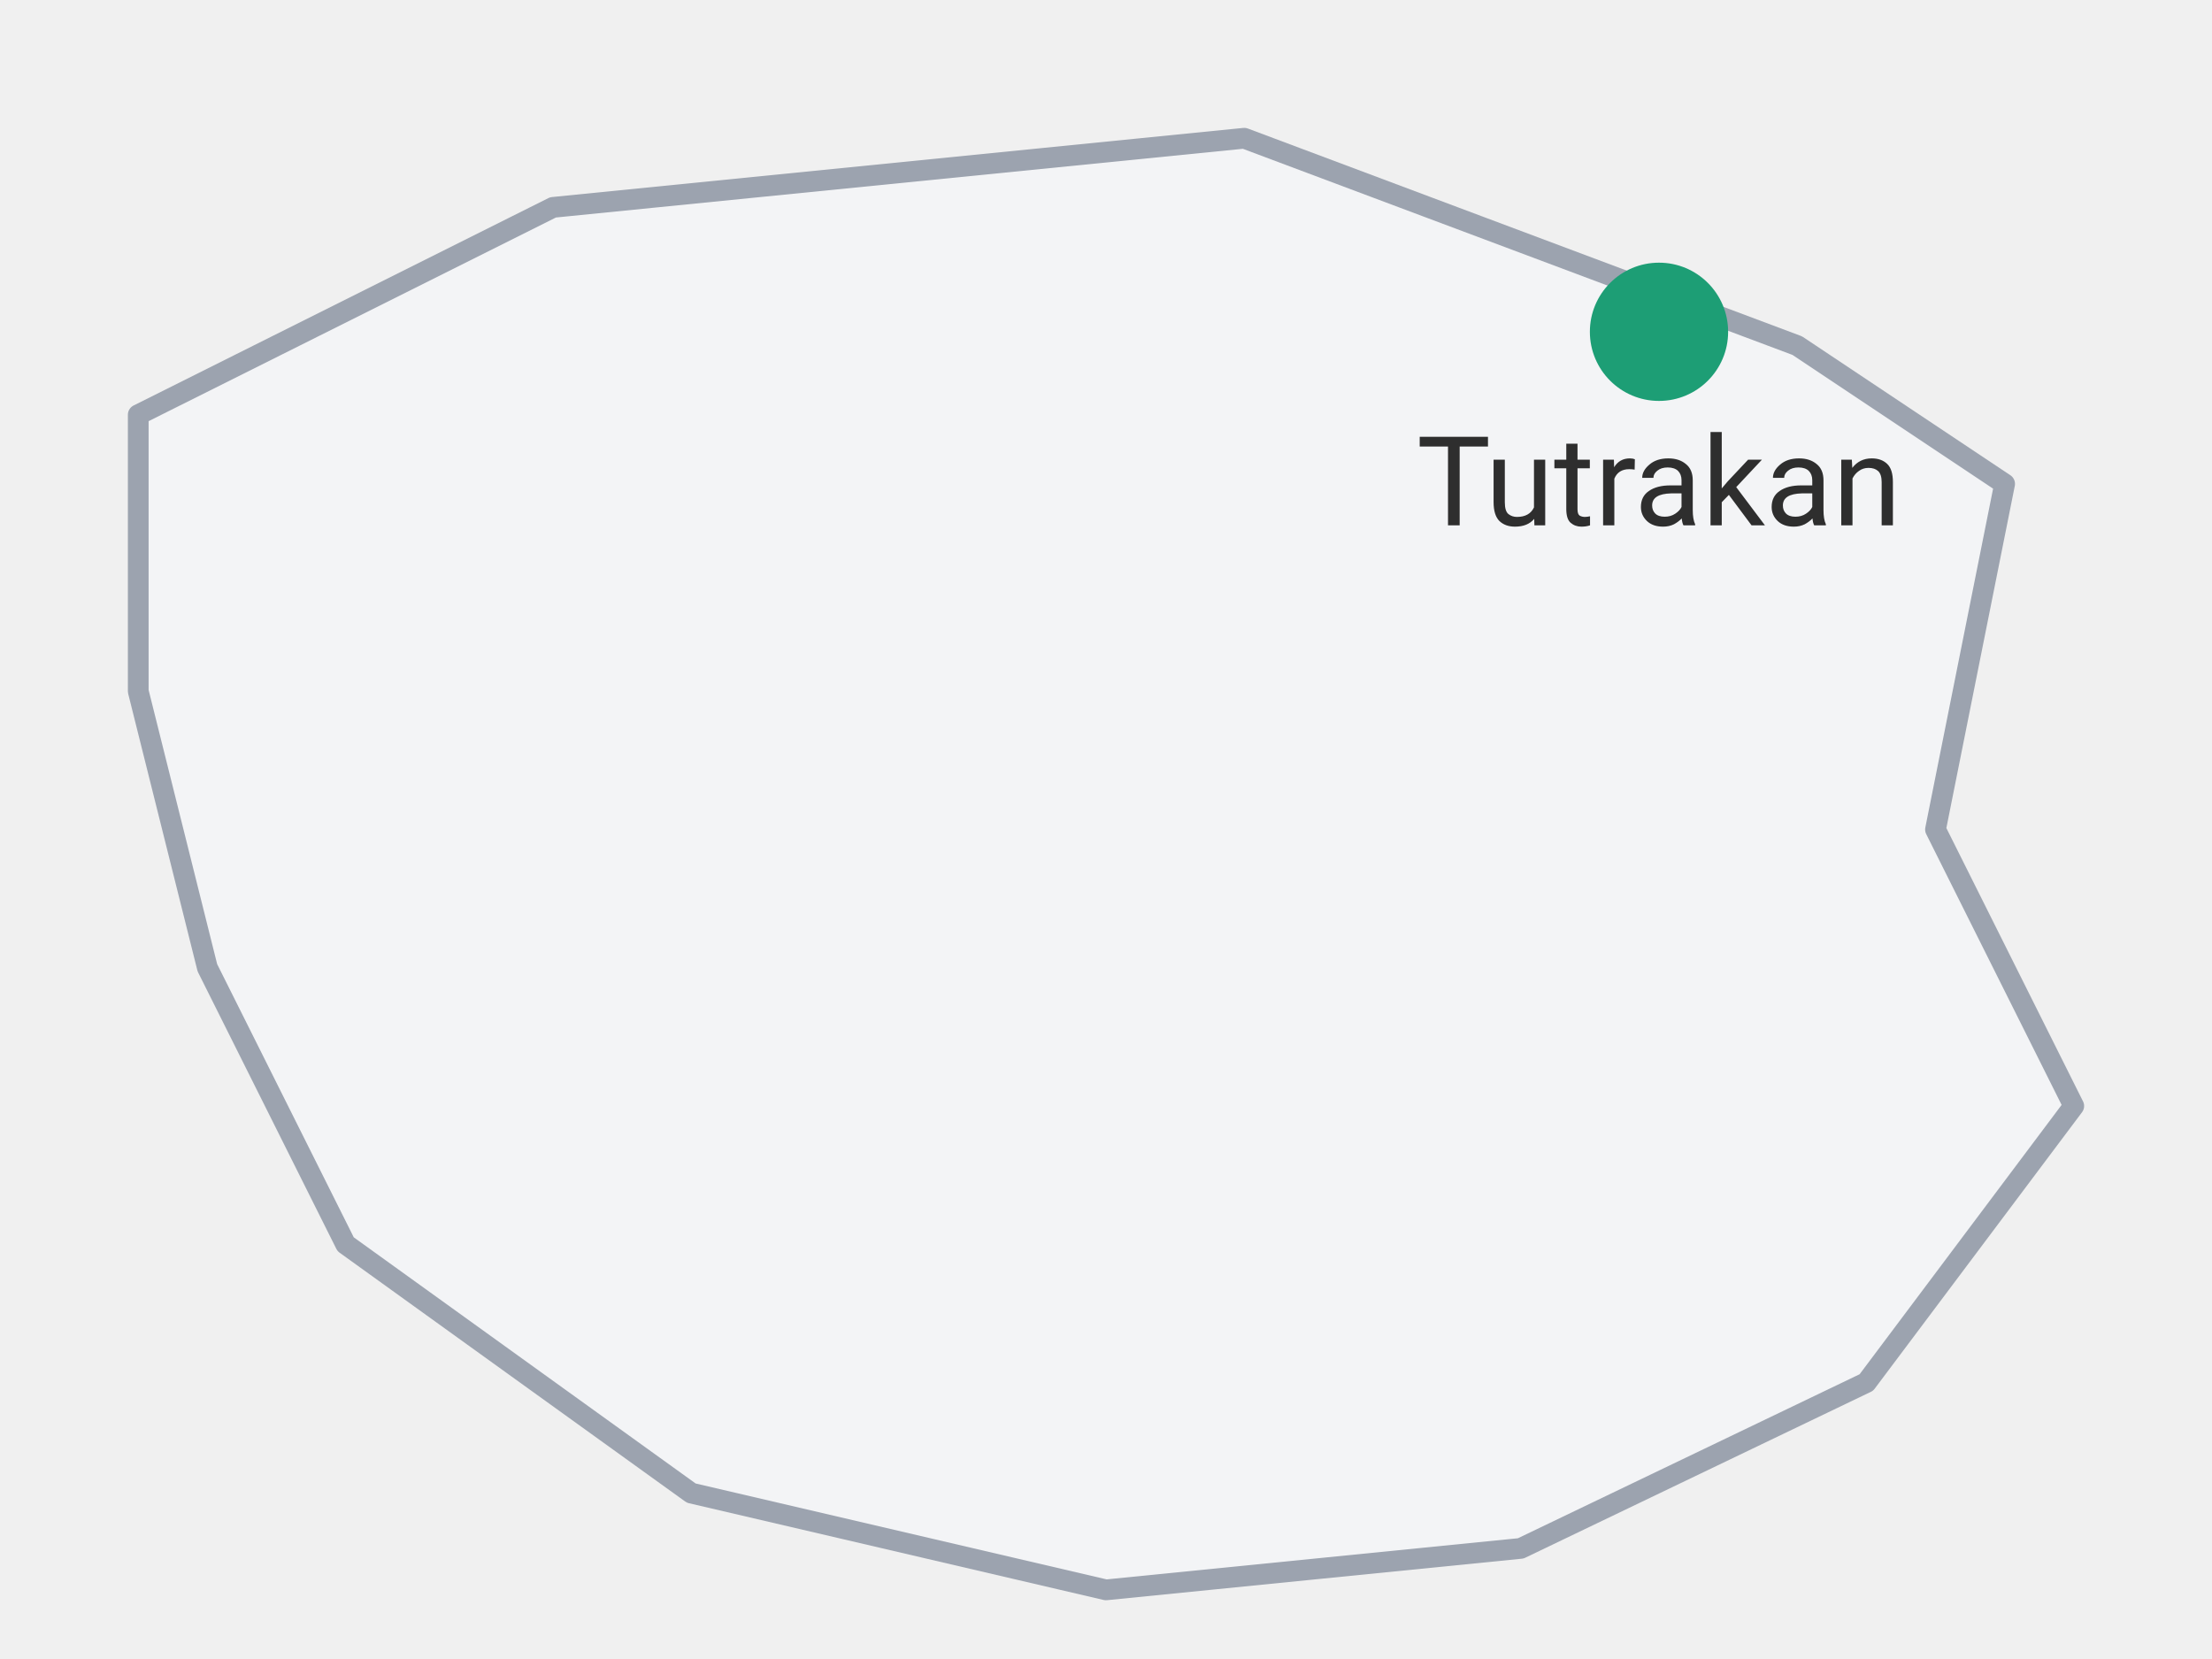
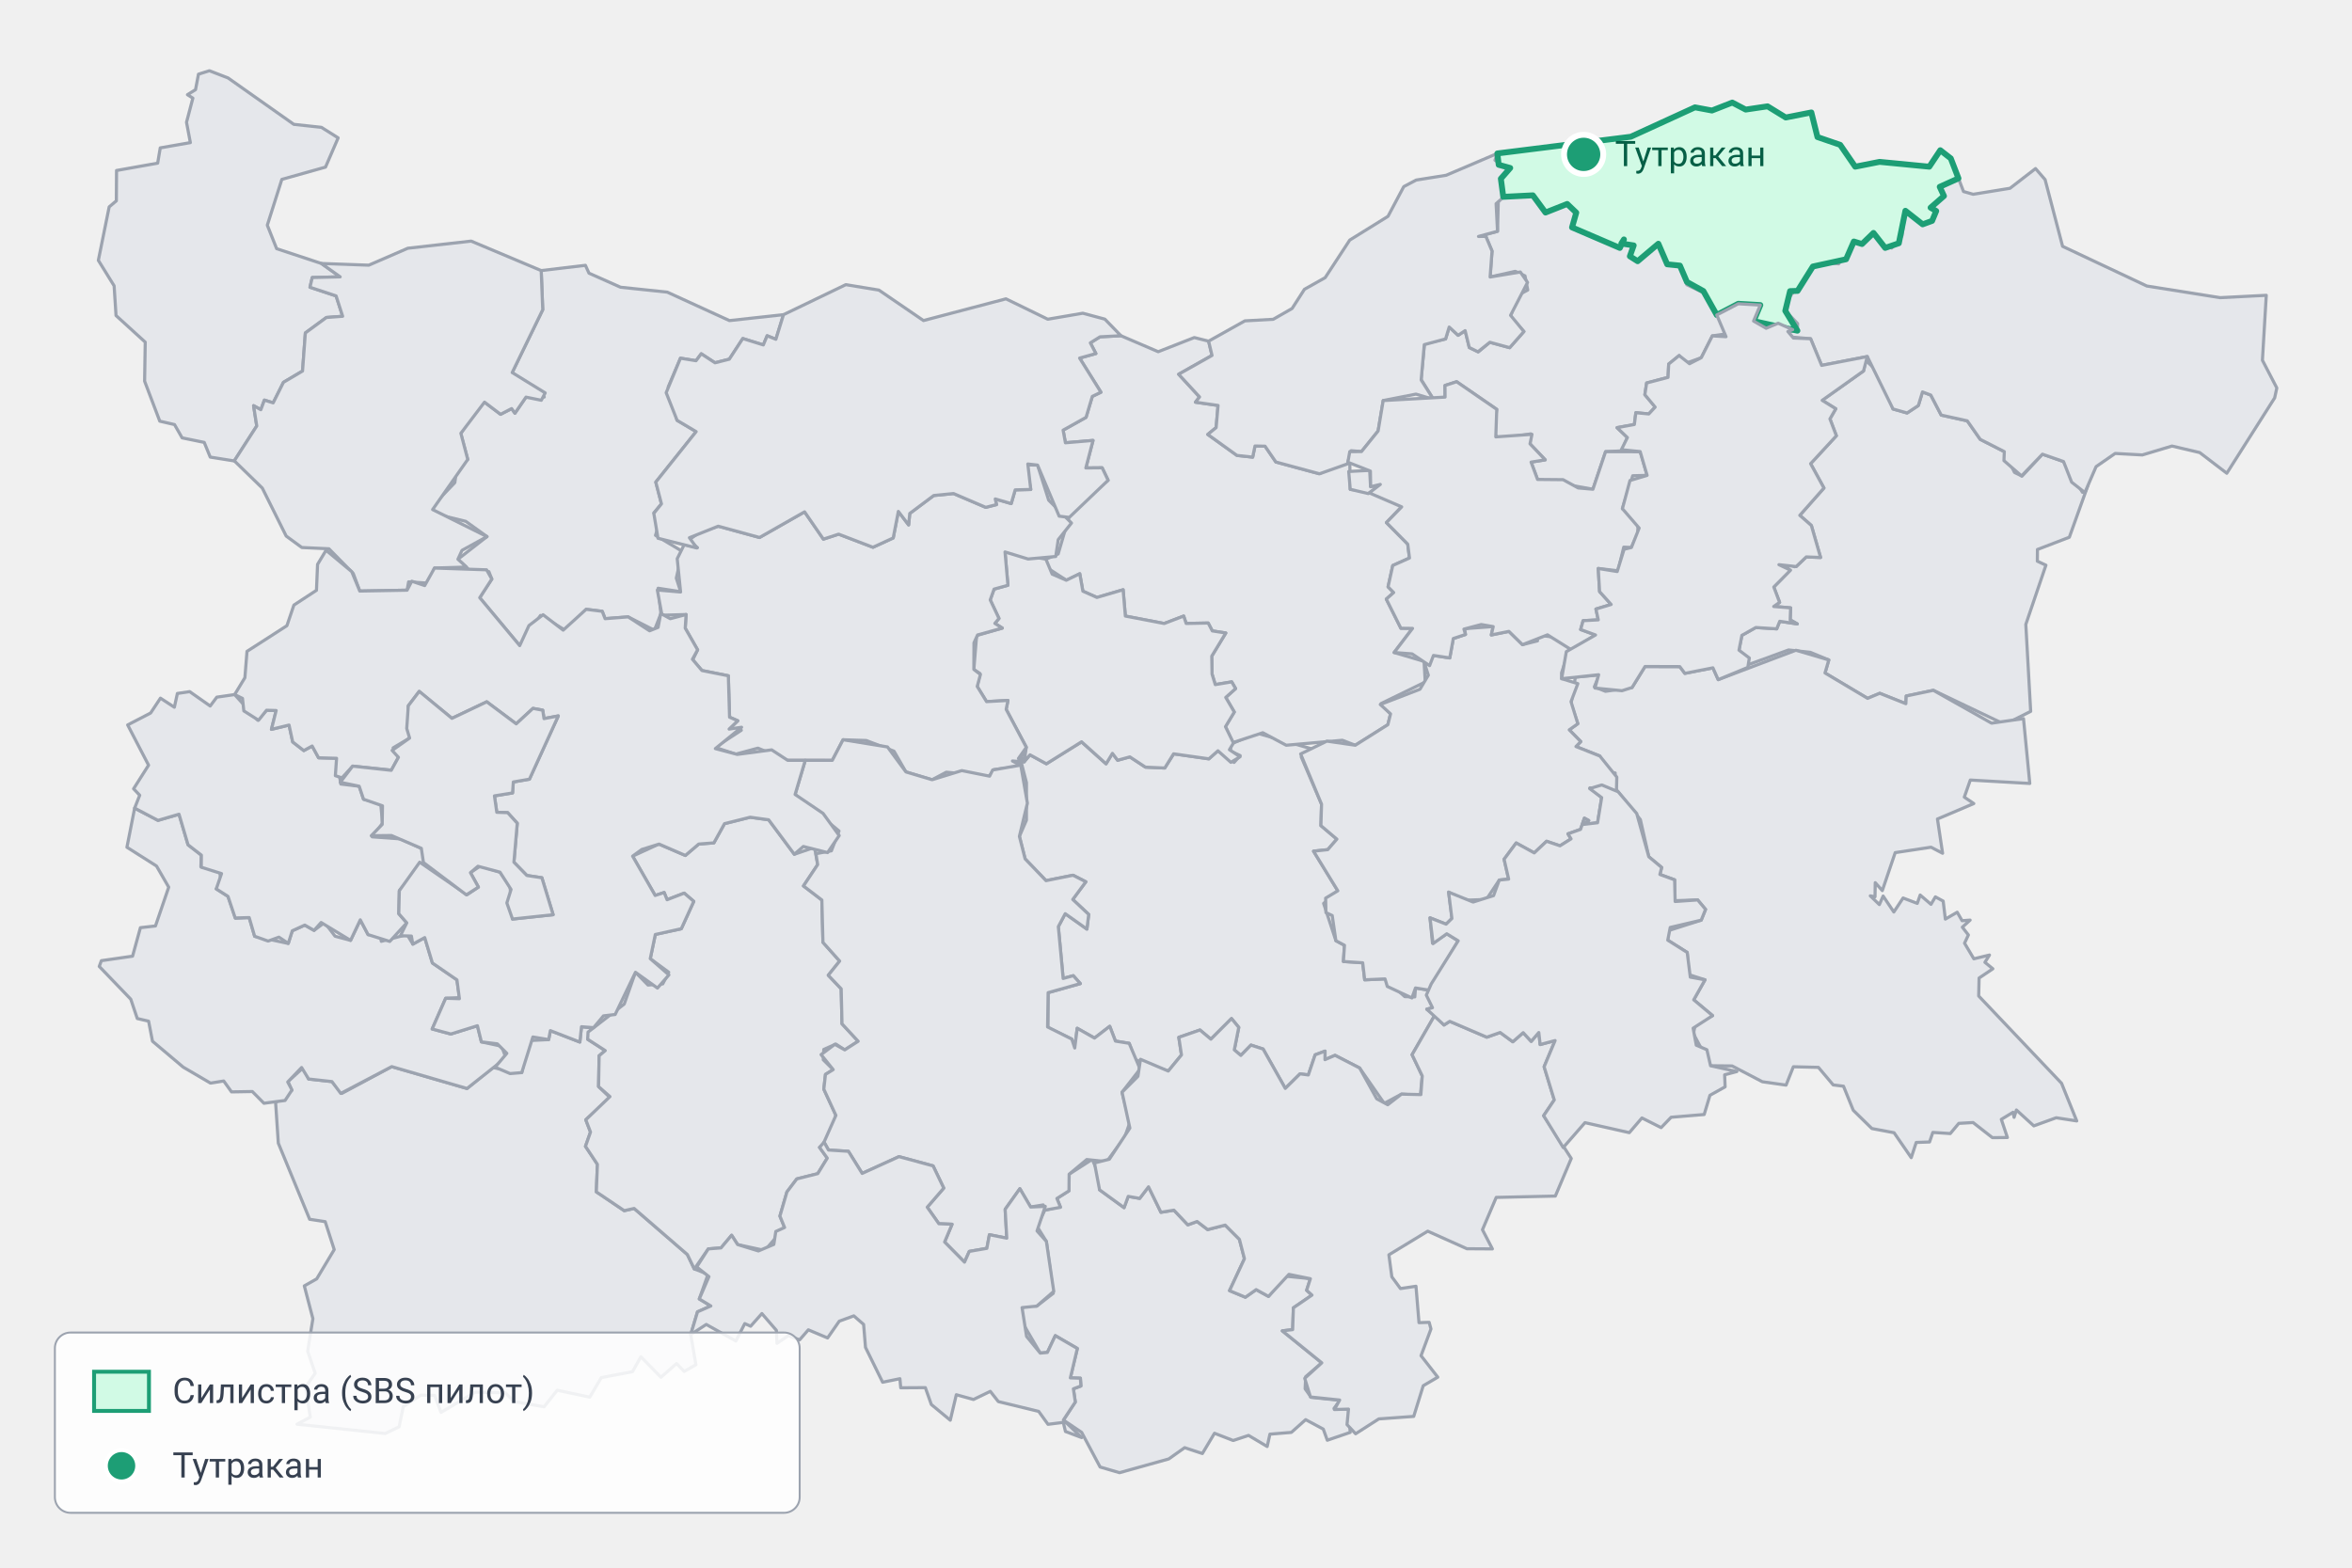
- <svg xmlns="http://www.w3.org/2000/svg" viewBox="0 0 160 120" width="160" height="120" role="img" aria-label="Map of Bulgaria with Tutrakan marked in the northeast">
-   <polygon points="10,30 40,15 90,10 130,25 145,35 140,60 150,80 135,100 110,112 80,115 50,108 25,90 15,70 10,50" fill="#F3F4F6" stroke="#9CA3AF" stroke-width="1.5" stroke-linejoin="round" />
-   <circle cx="120" cy="24" r="5" fill="#1D9E75" />
-   <text x="120" y="38" text-anchor="middle" font-family="-apple-system, BlinkMacSystemFont, 'Segoe UI', Roboto, Helvetica, Arial, sans-serif" font-size="9" fill="#2E2E2E">Tutrakan</text>
+ <svg xmlns="http://www.w3.org/2000/svg" viewBox="0 0 600 400" role="img" aria-label="Map of Bulgaria showing 28 oblasti with Silistra oblast highlighted and Tutrakan marked">
+   <g>
+     <path d="M275.91,189.31L282.14,194.88L283.78,192.22L285.11,193.98L288.23,193.12L292.21,195.74L297.13,195.96L299.42,192.34L308.39,193.62L310.70,191.57L314.81,194.53L316.37,192.79L313.86,191.62L314.09,189.82L320.54,187.03L335.09,191.21L331.96,193.14L337.13,205.19L336.97,210.66L341.04,214.11L338.72,216.79L335.09,217.18L341.28,227.29L337.66,230.51L340.79,240.02L342.98,241.19L342.71,245.33L347.63,245.66L348.14,250.00L353.32,249.77L358.36,254.29L360.92,254.36L361.09,252.08L364.51,252.63L365.43,257.12L363.97,257.50L366.02,259.03L360.23,269.11L362.82,274.53L362.34,279.50L357.52,279.17L353.12,281.53L346.85,272.51L340.57,269.27L338.00,270.37L338.02,268.20L335.50,269.14L333.76,274.28L331.64,274.00L327.88,277.71L322.22,267.66L319.12,266.66L316.54,269.30L314.87,267.87L316.01,262.14L314.16,259.89L308.90,265.15L306.11,262.81L300.72,264.68L301.40,269.17L298.03,273.28L289.55,270.38L288.06,266.21L284.55,265.64L283.10,261.87L279.21,264.87L274.80,262.37L274.17,267.40L273.42,265.13L267.33,262.19L267.38,253.28L275.59,250.97L273.80,248.95L271.21,249.66L269.98,236.43L271.74,233.13L277.27,237.06L277.73,233.32L273.66,229.50L277.00,224.99L273.73,223.32L266.84,224.70L261.51,219.15L260.05,213.40L261.84,209.29L261.85,199.69L260.63,194.94L258.28,194.17L261.28,194.39L262.76,192.60L266.94,194.88L275.91,189.31Z M261.38,193.43L261.37,191.96L259.81,193.58L261.38,193.43Z" data-name="Стара Загора" fill="#E5E7EB" stroke="#9CA3AF" stroke-width="0.8" stroke-linejoin="round" />
+     <path d="M456.61,145.54L452.50,149.78L453.98,153.70L452.47,154.70L456.79,155.10L456.68,158.16L458.49,159.19L454.02,158.52L453.24,160.45L447.91,160.11L444.36,162.11L443.62,165.89L446.17,169.53L456.27,165.84L461.82,166.44L466.53,168.39L465.56,171.71L476.43,178.19L479.53,176.90L486.19,179.55L486.28,177.59L493.21,176.14L511.42,184.83L518.03,181.51L516.79,159.32L521.92,144.21L519.73,143.19L519.76,140.20L527.89,137.08L532.67,123.75L531.24,125.61L526.41,117.76L521.01,115.89L515.83,121.48L513.91,120.55L511.30,115.23L505.17,112.11L501.86,107.38L495.21,105.91L492.54,100.80L490.43,100.00L489.37,103.48L486.50,105.37L482.91,104.35L479.93,95.63L475.95,91.97L475.39,94.65L464.85,102.13L468.31,104.30L466.82,106.88L468.46,111.19L461.89,118.31L465.29,124.52L459.13,131.49L462.08,134.08L464.43,142.24L460.78,142.10L458.21,144.56L456.67,143.85L457.80,144.61L454.23,143.00L456.61,145.54Z" data-name="Варна" fill="#E5E7EB" stroke="#9CA3AF" stroke-width="0.8" stroke-linejoin="round" />
+     <path d="M133.10,273.65L134.96,265.50L139.96,265.26L140.40,262.97L147.92,265.88L148.34,261.97L150.87,262.26L149.92,265.17L154.40,268.06L152.84,269.38L152.70,277.24L155.58,280.02L149.44,285.72L150.64,288.85L149.36,292.49L152.40,297.08L152.13,304.11L159.24,308.90L161.77,308.34L175.35,320.09L177.10,323.76L180.62,325.14L178.39,331.43L181.34,333.22L177.94,334.72L176.21,340.51L177.52,348.21L174.55,349.92L172.59,347.91L168.61,351.41L163.49,346.18L161.35,349.99L153.39,351.50L150.45,356.48L142.15,354.72L138.79,358.94L131.14,357.61L128.90,355.37L121.22,355.21L112.51,360.37L110.88,356.04L107.36,355.97L102.87,358.90L101.81,364.06L98.26,365.76L75.78,363.39L79.16,361.58L77.96,353.90L80.41,350.39L78.49,344.76L79.82,336.47L77.63,328.10L80.79,326.31L85.26,318.84L82.96,311.71L78.99,311.10L71.00,291.68L70.31,281.32L74.44,278.21L73.48,275.95L77.37,272.42L78.73,275.31L84.68,275.97L87.21,278.98L99.93,272.15L119.14,277.73L125.71,272.40L133.10,273.65Z" data-name="Благоевград" fill="#E5E7EB" stroke="#9CA3AF" stroke-width="0.8" stroke-linejoin="round" />
+     <path d="M430.83,248.68L434.95,250.00L432.07,255.11L436.88,259.14L432.46,261.40L432.00,263.78L436.37,271.93L441.87,271.98L449.58,276.01L455.63,276.87L457.49,272.19L463.88,272.34L467.65,276.82L470.28,277.15L472.77,283.29L477.52,287.95L483.18,289.02L487.56,295.38L488.83,291.50L492.23,291.38L493.07,288.94L497.52,289.23L499.69,286.63L503.34,286.42L508.27,290.28L512.09,290.24L510.54,285.61L513.53,283.80L513.80,285.09L514.39,283.22L518.83,287.27L524.54,285.20L529.78,286.01L525.91,276.41L504.77,254.13L504.87,249.55L508.38,247.19L506.36,245.54L507.52,243.68L503.53,244.64L501.16,240.66L502.14,238.56L500.60,236.57L502.58,234.77L500.53,234.92L499.29,232.76L496.26,234.51L495.71,229.92L493.72,228.84L492.60,230.74L489.84,228.37L489.10,230.50L485.48,229.13L483.12,232.70L480.39,228.63L479.43,230.81L477.12,228.58L478.32,228.82L478.38,225.22L480.18,227.24L483.47,217.55L492.61,216.17L495.56,217.71L494.25,208.97L503.52,205.03L501.10,203.39L502.63,199.03L517.80,199.90L516.20,183.36L508.05,184.52L493.21,176.14L486.28,177.59L486.19,179.55L479.53,176.90L476.43,178.19L465.56,171.71L466.53,168.39L458.13,165.91L438.32,173.41L436.97,170.40L429.81,171.81L428.52,170.09L419.65,170.06L416.33,175.43L409.56,176.39L406.72,175.25L407.97,172.22L401.88,172.76L400.79,179.56L402.50,184.63L400.32,186.22L403.26,189.22L402.03,190.48L408.09,192.88L409.92,196.94L412.04,197.23L411.68,200.64L418.46,209.11L420.61,218.60L423.89,221.34L423.44,223.12L427.20,224.49L427.17,229.82L433.08,229.62L435.09,232.03L433.98,234.78L425.54,237.48L425.45,239.89L430.41,243.02L430.83,248.68Z" data-name="Бургас" fill="#E5E7EB" stroke="#9CA3AF" stroke-width="0.8" stroke-linejoin="round" />
+     <path d="M328.12,190.15L342.44,188.88L345.74,190.15L354.05,184.91L354.73,182.15L352.32,179.51L363.58,174.02L363.28,168.75L355.65,166.49L360.34,160.31L357.37,160.30L353.65,152.86L355.53,151.19L354.10,149.74L355.30,144.29L359.56,142.38L359.12,138.84L353.68,133.34L357.55,129.30L353.18,126.14L344.45,124.85L344.33,117.69L336.46,120.86L325.48,117.88L322.72,113.85L320.15,113.80L319.56,116.64L315.55,116.20L308.11,110.85L310.24,109.10L310.73,103.45L304.97,102.62L306.01,101.28L300.68,95.49L309.19,90.69L308.32,87.05L304.67,86.13L295.46,89.74L285.95,85.66L280.64,85.93L278.15,87.48L279.56,90.21L275.41,91.37L280.85,100.08L278.65,101.14L277.05,106.49L271.20,109.76L271.79,112.98L278.83,112.38L277.00,119.40L281.16,119.36L282.68,122.54L272.98,130.94L269.94,141.34L266.75,142.71L267.00,144.79L272.06,148.06L275.45,146.39L276.24,150.84L279.83,152.44L286.51,150.48L287.08,157.19L296.99,159.09L301.96,157.19L302.59,159.08L308.21,158.97L309.26,160.98L312.70,161.51L309.12,167.42L309.20,172.02L310.02,174.68L314.21,173.98L315.20,175.70L312.69,177.95L314.87,181.66L312.62,185.38L314.47,189.49L322.13,186.96L328.12,190.15Z" data-name="Велико Търново" fill="#E5E7EB" stroke="#9CA3AF" stroke-width="0.8" stroke-linejoin="round" />
+     <path d="M82.00,67.23L70.57,63.45L68.19,57.46L71.90,45.77L83.04,42.64L86.26,35.18L81.99,32.49L74.96,31.73L58.18,19.89L53.42,18.05L50.63,18.93L49.88,22.88L47.82,24.16L49.20,25.04L47.58,31.20L48.56,36.39L40.88,37.73L40.22,41.63L29.73,43.50L29.68,51.24L27.85,52.79L25.09,66.43L29.11,72.93L29.60,80.51L37.05,87.30L36.89,97.26L40.76,107.46L44.52,108.33L46.46,111.72L52.10,112.88L53.63,116.63L59.77,117.61L65.50,108.69L64.69,103.51L66.54,104.54L67.45,102.09L69.69,102.79L72.31,97.55L77.18,94.67L77.90,84.95L83.27,81.01L87.41,80.70L85.74,75.50L79.08,73.29L79.66,70.81L86.78,70.64L82.00,67.23Z" data-name="Видин" fill="#E5E7EB" stroke="#9CA3AF" stroke-width="0.8" stroke-linejoin="round" />
+     <path d="M138.06,69.04L149.34,67.70L150.25,69.70L158.31,73.29L170.22,74.54L186.08,81.80L199.87,80.29L197.93,86.57L195.70,85.67L194.73,88.01L189.49,86.38L186.05,91.65L182.40,92.57L178.89,90.27L177.56,92.04L173.59,91.40L170.46,98.77L172.73,107.25L177.59,110.13L167.30,123.01L168.74,128.56L166.81,130.85L168.31,133.10L167.22,136.59L174.05,140.68L172.53,147.51L173.64,150.98L167.89,150.09L168.60,156.57L166.94,160.82L160.24,157.40L154.36,157.86L153.63,155.98L149.53,155.47L144.25,160.84L137.88,157.03L132.58,164.73L122.38,152.50L125.46,147.75L124.72,145.86L119.95,145.70L116.82,142.69L124.23,136.91L118.81,133.02L110.52,130.99L110.46,128.96L116.03,123.14L116.53,119.29L119.32,117.23L117.54,110.68L121.86,103.65L123.60,102.61L127.70,105.71L130.52,104.25L131.36,105.43L134.18,101.33L138.84,101.30L130.66,95.06L138.45,79.02L138.06,69.04Z" data-name="Враца" fill="#E5E7EB" stroke="#9CA3AF" stroke-width="0.8" stroke-linejoin="round" />
+     <path d="M249.99,171.84L248.43,170.81L249.14,162.16L255.69,160.26L253.79,159.06L254.84,157.80L252.61,153.07L253.59,150.31L257.12,149.33L256.38,140.83L266.81,142.67L268.41,146.49L272.01,148.05L275.45,146.39L276.24,150.84L279.83,152.44L286.51,150.48L287.08,157.19L296.99,159.09L301.96,157.19L302.59,159.08L308.21,158.97L309.26,160.98L312.70,161.51L309.12,167.42L309.20,172.02L310.02,174.68L314.21,173.98L315.20,175.70L312.69,177.95L314.87,181.68L312.62,185.42L314.66,189.58L313.63,191.29L316.34,193.10L314.00,194.51L310.70,191.57L308.39,193.62L299.38,192.34L297.13,195.96L292.21,195.74L288.23,193.12L285.11,193.98L283.78,192.22L282.17,194.89L275.91,189.27L266.94,194.88L262.76,192.60L261.29,194.24L261.81,190.64L256.67,180.99L257.13,178.72L251.67,179.02L249.29,175.15L249.99,171.84Z" data-name="Габрово" fill="#E5E7EB" stroke="#9CA3AF" stroke-width="0.8" stroke-linejoin="round" />
+     <path d="M499.61,45.51L500.90,48.87L503.36,49.57L512.76,48.04L519.27,43.01L521.71,45.83L526.17,62.85L547.66,72.98L566.36,75.95L578.13,75.35L577.15,91.92L580.82,98.99L580.27,101.52L568.06,120.75L561.15,115.47L554.08,113.81L546.52,116.08L539.58,115.70L534.72,119.06L531.85,125.68L528.48,123.03L526.41,117.76L521.03,115.89L515.70,121.44L511.21,117.53L511.30,115.23L505.17,112.11L501.86,107.38L495.21,105.91L492.56,100.81L490.43,100.00L489.37,103.48L486.50,105.37L482.91,104.35L476.35,90.98L464.70,93.23L461.89,86.43L457.25,86.02L456.09,84.58L458.52,84.38L458.57,82.56L455.43,79.31L455.78,76.75L462.46,68.01L468.40,65.93L466.14,67.09L469.05,67.32L472.92,61.62L475.01,62.26L477.93,59.43L482.58,63.28L485.18,60.26L486.07,53.78L490.47,57.24L492.87,56.36L493.93,53.84L492.50,52.99L495.91,50.01L494.83,47.67L499.61,45.51Z" data-name="Добрич" fill="#E5E7EB" stroke="#9CA3AF" stroke-width="0.8" stroke-linejoin="round" />
+     <path d="M270.45,307.89L266.54,308.77L264.55,312.91L266.93,316.75L268.70,329.99L264.47,333.26L261.15,333.08L259.92,335.92L265.37,345.25L267.19,345.08L269.21,340.80L274.83,344.07L273.05,351.57L275.61,351.65L275.74,353.64L273.82,354.36L274.31,357.73L271.29,362.35L275.93,365.47L280.64,374.31L285.60,375.76L298.16,372.25L302.21,369.38L306.73,370.87L309.82,365.70L314.59,367.55L318.51,366.25L323.26,369.08L323.96,365.93L329.43,365.48L333.07,362.23L337.57,364.64L338.60,367.48L344.44,365.48L344.00,359.54L340.31,359.37L341.82,357.28L334.49,356.54L332.94,354.36L333.09,351.26L337.19,347.73L327.12,339.58L329.76,339.26L329.95,333.69L334.69,330.45L333.33,329.22L334.28,326.25L327.73,325.60L323.60,330.78L320.45,329.05L317.70,330.99L313.66,329.31L317.46,321.17L316.18,316.23L312.55,312.59L308.08,313.73L305.38,311.67L303.02,312.52L299.47,308.78L296.16,309.32L292.99,302.82L290.74,305.77L287.81,305.26L286.74,308.13L280.50,303.58L281.41,302.00L278.62,295.82L272.74,299.60L272.70,303.84L269.62,305.79L270.45,307.89Z" data-name="Кърджали" fill="#E5E7EB" stroke="#9CA3AF" stroke-width="0.8" stroke-linejoin="round" />
+     <path d="M34.35,206.19L32.38,216.18L39.93,220.97L43.04,226.37L39.66,236.26L35.82,236.70L33.82,243.97L25.86,245.12L25.32,246.59L33.36,254.95L35.02,259.88L37.91,260.56L38.90,265.67L46.73,272.28L53.70,276.36L57.07,275.82L59.06,278.60L64.37,278.51L67.33,281.50L72.72,280.79L74.48,278.12L73.40,276.07L76.94,272.38L78.73,275.31L84.68,275.97L86.93,278.99L99.93,272.15L119.14,277.73L129.05,269.89L127.97,266.95L122.81,265.84L121.79,261.72L115.01,263.83L110.25,262.55L113.70,254.71L117.22,254.55L116.56,249.99L110.31,245.71L108.34,239.22L105.32,240.90L103.85,238.45L97.27,240.18L96.95,238.22L93.90,238.47L91.91,234.70L89.43,239.94L85.48,238.88L82.81,235.38L80.12,237.39L77.75,236.04L74.56,237.49L73.52,240.72L64.96,238.89L63.57,234.12L60.07,234.29L58.16,228.71L55.17,226.80L56.58,225.95L55.97,221.99L51.24,221.11L51.37,218.19L47.97,215.55L45.67,207.75L40.30,209.32L34.35,206.19Z" data-name="Кюстендил" fill="#E5E7EB" stroke="#9CA3AF" stroke-width="0.8" stroke-linejoin="round" />
+     <path d="M250.11,172.10L249.29,175.15L251.67,179.02L257.13,178.72L256.67,180.99L261.82,190.69L259.81,193.52L261.28,194.39L258.28,194.17L260.68,195.48L253.52,196.37L252.39,198.05L241.40,197.03L237.78,198.95L231.10,196.96L228.06,191.66L220.99,188.94L215.07,188.75L212.32,194.01L200.94,194.00L193.35,190.89L187.70,192.42L182.42,190.69L189.11,186.33L186.00,186.03L188.21,183.91L186.11,182.99L185.80,172.43L179.07,171.09L176.72,168.34L177.96,165.81L174.80,160.28L175.02,156.80L168.87,156.98L167.69,150.54L173.62,151.05L172.76,142.56L174.56,138.92L177.92,139.73L175.62,137.86L178.67,135.68L183.23,134.26L193.76,137.14L205.25,130.60L210.05,137.56L213.94,136.29L222.72,139.63L227.86,137.26L229.17,130.49L231.79,133.93L232.08,131.01L238.20,126.43L243.25,125.93L251.47,129.45L254.21,128.75L253.89,127.31L257.96,128.49L258.98,124.99L262.95,124.89L261.74,118.62L264.69,118.67L267.52,127.62L273.34,133.45L269.96,137.69L269.32,141.99L262.27,142.63L256.38,140.83L257.12,149.33L253.59,150.31L252.61,153.07L254.84,157.80L253.79,159.06L255.69,160.26L249.38,162.01L248.46,164.02L248.43,170.81L250.11,172.10Z" data-name="Ловеч" fill="#E5E7EB" stroke="#9CA3AF" stroke-width="0.8" stroke-linejoin="round" />
+     <path d="M104.03,63.34L120.20,61.52L138.06,69.04L138.45,79.02L130.66,95.06L139.08,100.25L138.09,102.13L134.18,101.33L131.36,105.43L130.52,104.25L127.70,105.71L123.60,102.61L117.57,110.55L119.32,117.23L110.36,130.02L124.24,136.92L117.85,140.43L116.82,142.69L119.01,144.69L110.84,144.94L109.28,148.80L104.24,148.46L103.85,150.59L91.77,150.81L90.12,146.33L83.91,140.02L77.00,139.70L73.01,136.78L66.91,124.53L59.77,117.58L65.50,108.69L64.69,103.51L66.54,104.54L67.45,102.09L69.69,102.79L72.31,97.55L77.18,94.67L77.90,84.95L83.27,81.01L87.41,80.70L85.74,75.50L79.08,73.29L79.66,70.81L86.78,70.64L82.00,67.23L94.08,67.66L104.03,63.34Z" data-name="Монтана" fill="#E5E7EB" stroke="#9CA3AF" stroke-width="0.8" stroke-linejoin="round" />
+     <path d="M210.02,270.41L210.15,267.76L213.22,266.40L215.50,267.88L218.92,265.68L214.80,261.23L214.59,252.30L211.30,248.84L214.20,245.22L209.94,240.45L209.66,229.64L204.97,226.05L208.60,220.60L207.79,216.20L202.64,217.97L196.09,209.17L191.37,208.52L184.82,210.16L182.11,215.06L178.25,215.36L174.84,218.27L168.08,215.37L161.38,218.45L167.15,228.50L169.43,227.73L170.17,229.57L174.54,227.89L176.98,230.01L173.80,236.97L167.18,238.41L165.88,244.60L170.59,248.07L169.07,251.04L165.31,251.34L162.11,248.08L159.24,256.19L150.01,263.34L149.92,265.17L154.40,268.06L152.84,269.38L152.70,277.24L155.60,279.80L149.44,285.72L150.64,288.85L149.36,292.49L152.40,297.08L152.13,304.11L159.24,308.90L161.77,308.34L175.35,320.09L177.13,323.78L180.69,318.66L183.93,318.41L186.64,315.18L188.16,317.55L195.10,319.06L200.15,313.21L198.96,310.29L200.75,304.13L203.27,300.80L208.58,299.49L211.04,295.50L209.06,292.74L211.45,290.75L213.24,284.59L210.16,277.91L210.58,274.14L212.55,272.92L210.02,270.41Z" data-name="Пазарджик" fill="#E5E7EB" stroke="#9CA3AF" stroke-width="0.8" stroke-linejoin="round" />
+     <path d="M34.35,206.19L40.30,209.32L45.67,207.75L47.97,215.55L51.37,218.19L51.35,221.28L56.51,222.90L55.17,226.80L58.16,228.71L60.00,234.22L63.57,234.12L64.96,238.89L68.40,240.12L71.16,239.12L73.54,240.71L74.56,237.49L77.75,236.04L80.12,237.39L81.92,235.38L89.43,239.94L91.91,234.70L93.90,238.47L99.43,240.21L103.77,235.47L101.73,233.13L101.87,227.26L108.85,218.96L107.48,216.45L102.15,214.04L94.95,213.52L97.58,210.07L97.12,204.98L92.74,203.93L91.63,200.61L86.94,200.05L85.86,193.48L81.27,193.35L79.63,190.35L77.50,191.51L74.67,189.31L73.74,185.00L69.25,186.09L70.45,181.29L67.99,181.22L65.76,183.77L59.86,177.22L55.31,177.88L53.62,180.14L48.39,176.47L45.25,176.94L44.48,180.45L40.93,178.14L38.42,181.93L32.57,184.97L37.90,195.24L34.08,201.26L35.64,202.91L34.35,206.19Z" data-name="Перник" fill="#E5E7EB" stroke="#9CA3AF" stroke-width="0.8" stroke-linejoin="round" />
+     <path d="M199.87,80.29L215.77,72.63L224.22,74.02L235.58,81.79L256.62,76.25L267.29,81.45L276.23,79.92L281.85,81.43L285.95,85.66L280.62,85.94L278.15,87.48L279.56,90.21L275.41,91.37L280.85,100.08L278.65,101.14L277.05,106.49L271.20,109.76L271.79,112.98L278.83,112.38L277.00,119.40L281.16,119.36L282.68,122.54L272.77,132.02L270.19,131.70L264.69,118.67L262.20,118.39L262.95,124.89L258.98,124.99L257.96,128.49L253.89,127.31L254.21,128.75L251.47,129.45L243.25,125.93L238.20,126.43L232.08,131.01L231.79,133.93L229.17,130.49L227.86,137.26L222.69,139.64L213.94,136.29L210.05,137.56L205.25,130.60L193.76,137.14L183.22,134.26L175.87,137.20L177.77,139.82L167.85,137.34L166.79,130.99L168.74,128.56L167.30,123.01L177.59,110.13L172.73,107.25L169.94,100.20L173.59,91.40L177.56,92.04L178.89,90.27L182.40,92.57L186.05,91.65L189.49,86.38L194.73,88.01L195.70,85.67L197.93,86.57L199.87,80.29Z" data-name="Плевен" fill="#E5E7EB" stroke="#9CA3AF" stroke-width="0.8" stroke-linejoin="round" />
+     <path d="M266.54,308.77L270.55,308.05L269.62,305.79L272.70,303.84L272.74,299.60L277.24,295.86L282.32,296.39L286.91,290.16L288.20,286.49L286.24,278.67L290.84,272.77L288.06,266.21L284.55,265.64L283.10,261.87L279.21,264.87L274.80,262.37L274.17,267.40L273.42,265.13L267.24,262.03L267.38,253.28L275.59,250.97L273.80,248.95L271.21,249.66L269.98,236.43L271.74,233.13L277.27,237.06L277.73,233.32L273.66,229.50L277.00,224.99L273.73,223.32L266.84,224.70L261.51,219.15L260.05,213.40L262.09,204.93L260.40,195.22L253.23,196.47L252.45,198.04L245.36,196.62L237.78,198.95L231.10,196.96L226.40,190.58L215.07,188.75L212.33,194.00L205.42,194.00L202.83,202.71L214.03,212.03L212.09,217.09L208.15,217.82L208.59,220.61L204.97,226.05L209.66,229.64L209.94,240.45L214.20,245.22L211.30,248.84L214.59,252.30L214.80,261.23L218.92,265.68L215.50,267.88L212.97,266.46L209.46,269.09L212.55,272.92L210.58,274.14L210.16,277.91L213.24,284.59L210.21,291.41L211.35,293.43L216.43,293.76L219.94,299.40L229.34,295.12L238.03,297.48L240.75,303.15L236.54,308.02L239.51,312.24L242.87,312.37L240.97,316.90L246.05,322.04L247.27,319.30L251.75,318.52L252.40,315.04L256.83,315.92L256.42,308.56L260.17,303.30L262.90,307.97L266.12,307.44L266.54,308.77Z" data-name="Пловдив" fill="#E5E7EB" stroke="#9CA3AF" stroke-width="0.8" stroke-linejoin="round" />
+     <path d="M390.51,110.70L382.46,111.98L380.94,110.51L381.82,104.45L371.59,97.40L368.62,98.36L368.64,101.32L365.69,101.91L362.52,96.82L363.39,87.71L368.77,86.48L369.71,83.44L371.97,85.55L373.76,84.36L374.82,88.67L377.13,89.78L380.06,87.33L385.12,88.71L388.75,84.59L385.34,80.82L386.88,75.52L389.73,74.00L389.03,70.39L386.54,69.23L380.13,70.68L380.62,64.06L379.04,60.32L377.17,60.33L382.02,59.01L382.24,50.46L387.16,49.69L391.04,49.84L394.26,54.23L399.79,52.04L402.11,54.25L401.03,58.02L413.23,63.26L414.27,61.09L413.61,62.13L416.76,62.62L415.78,65.39L417.60,66.60L423.05,62.19L425.31,67.44L428.54,67.76L430.33,72.66L435.13,74.97L440.91,85.11L436.82,85.70L433.99,91.28L429.31,92.96L428.36,90.72L425.69,92.89L425.52,96.29L420.06,97.72L419.61,100.71L422.29,103.80L420.61,105.62L417.31,105.30L416.93,108.31L412.52,109.12L415.15,111.64L413.75,115.04L409.59,115.24L406.36,124.83L392.23,122.33L390.58,117.91L394.19,117.33L390.31,113.25L390.51,110.70Z" data-name="Разград" fill="#E5E7EB" stroke="#9CA3AF" stroke-width="0.8" stroke-linejoin="round" />
+     <path d="M349.41,120.02L344.06,120.30L344.45,124.85L349.06,125.94L352.19,123.74L349.63,124.15L349.41,120.02Z M381.66,51.97L382.02,59.01L377.17,60.33L379.04,60.32L380.62,64.06L380.13,70.68L387.84,69.40L389.68,72.06L385.35,80.45L388.75,84.59L385.12,88.71L380.06,87.33L377.03,89.76L374.82,88.67L373.76,84.36L371.97,85.55L369.69,83.45L368.77,86.48L363.33,87.94L362.54,96.95L365.69,101.91L361.21,100.56L352.86,102.20L351.56,109.97L347.32,115.22L344.68,115.00L343.72,118.37L336.61,120.89L325.48,117.88L322.72,113.85L320.15,113.80L319.56,116.64L315.55,116.20L308.11,110.85L310.24,109.10L310.73,103.45L304.97,102.62L306.01,101.28L300.68,95.49L309.19,90.69L308.32,87.05L317.57,81.87L324.80,81.47L329.62,78.71L332.77,73.81L338.05,70.85L344.32,61.26L354.08,55.20L358.10,47.62L361.27,45.94L368.92,44.72L381.98,39.15L381.37,40.87L385.29,43.69L382.87,45.60L383.90,49.98L381.66,51.97Z" data-name="Русе" fill="#E5E7EB" stroke="#9CA3AF" stroke-width="0.8" stroke-linejoin="round" />
+     <path d="M430.34,71.94L434.53,74.26L437.95,80.37L443.44,77.51L449.06,77.84L447.34,81.92L458.52,84.38L455.43,79.31L456.65,74.28L458.57,74.22L462.47,68.00L470.94,66.15L472.92,61.62L475.01,62.26L477.93,59.43L480.92,63.25L484.39,62.07L486.07,53.78L490.47,57.24L492.88,56.36L493.93,53.84L492.50,52.99L495.91,50.01L494.83,47.67L499.61,45.51L497.65,40.42L494.97,38.33L492.17,42.53L479.48,41.30L473.27,42.53L469.44,36.96L463.64,34.97L462.08,28.69L455.55,29.98L450.91,27.13L445.33,27.96L441.91,26.17L436.72,28.20L432.39,27.39L416.01,34.89L381.98,39.15L382.32,42.05L385.26,42.86L382.87,45.60L383.49,50.22L391.04,49.84L394.26,54.23L399.79,52.04L402.11,54.25L401.03,58.02L413.23,63.26L414.27,61.09L413.61,62.13L416.76,62.62L415.78,65.39L417.77,66.65L423.05,62.19L425.31,67.44L428.55,67.77L430.34,71.94Z" data-name="Силистра" fill="#D1FAE5" stroke="#1D9E75" stroke-width="1.5" stroke-linejoin="round" />
+     <path d="M398.35,171.69L398.38,173.17L402.51,174.43L400.77,179.03L402.50,184.67L400.32,186.22L403.26,189.22L402.03,190.48L408.13,192.91L412.45,198.28L412.36,201.85L405.59,201.02L408.59,203.51L407.55,209.92L403.86,210.36L405.29,209.36L404.18,208.76L403.20,211.62L399.99,212.76L400.78,214.04L397.96,215.81L394.54,214.65L391.39,217.62L386.78,215.09L383.70,219.24L384.86,224.31L382.47,224.55L379.17,229.50L373.05,229.72L369.55,227.63L370.42,234.30L368.91,235.80L364.80,234.19L365.43,240.64L369.07,238.26L371.99,240.05L364.51,252.63L361.09,252.08L360.18,254.63L353.90,251.69L353.32,249.77L348.14,250.00L347.63,245.66L342.71,245.33L342.98,241.19L340.79,240.02L339.85,233.60L338.25,232.85L338.17,229.16L341.28,227.29L335.09,217.18L338.72,216.79L341.04,214.11L336.97,210.66L337.13,205.19L331.80,192.37L338.49,189.10L345.74,190.15L354.05,184.91L354.73,182.15L352.12,179.76L362.24,175.86L364.37,172.28L363.58,169.81L365.69,167.24L369.84,167.87L370.74,162.92L373.85,161.89L373.62,160.41L380.89,159.87L380.44,162.01L384.93,161.10L388.39,164.49L392.22,163.52L392.13,162.01L396.45,162.58L400.48,165.24L398.35,171.69Z" data-name="Сливен" fill="#E5E7EB" stroke="#9CA3AF" stroke-width="0.8" stroke-linejoin="round" />
+     <path d="M260.73,333.64L261.88,340.99L265.37,345.25L267.19,345.08L269.21,340.80L274.83,344.07L273.05,351.57L275.61,351.65L275.74,353.64L273.82,354.36L274.31,357.73L271.28,362.31L275.94,366.80L271.80,365.25L271.25,362.93L267.35,363.42L264.97,360.12L254.68,357.62L252.63,355.01L248.34,357.08L243.96,355.87L242.42,362.37L237.58,358.36L236.06,354.06L229.78,354.10L229.57,351.78L225.16,352.68L220.79,343.79L220.31,337.93L217.81,335.75L214.10,337.10L211.12,341.38L206.21,339.31L203.98,341.87L201.12,340.79L198.21,342.75L198.06,339.44L194.36,335.16L191.49,338.39L189.99,337.72L187.73,342.16L180.17,337.94L176.21,340.51L177.94,334.72L181.34,333.22L178.39,331.43L180.85,325.74L177.73,323.27L180.69,318.66L183.93,318.41L186.64,315.18L188.16,317.55L193.47,319.18L197.40,317.52L197.91,314.21L200.15,313.20L198.96,310.29L200.75,304.13L203.27,300.80L208.62,299.45L211.04,295.50L209.07,292.77L210.21,291.41L211.35,293.43L216.43,293.76L219.94,299.40L229.34,295.12L238.03,297.48L240.75,303.15L236.54,308.02L239.51,312.24L242.87,312.37L240.97,316.90L246.05,322.04L247.27,319.30L251.75,318.52L252.40,315.04L256.83,315.92L256.42,308.56L260.17,303.30L262.92,307.98L266.65,307.80L264.55,314.08L266.93,316.75L268.82,329.49L264.47,333.26L260.73,333.64Z" data-name="Смолян" fill="#E5E7EB" stroke="#9CA3AF" stroke-width="0.8" stroke-linejoin="round" />
+     <path d="M62.20,181.39L61.86,178.20L59.86,177.22L62.47,172.92L63.01,166.20L73.19,159.65L74.97,154.39L80.73,150.62L81.01,144.00L83.18,140.40L89.73,145.86L91.77,150.81L103.85,150.59L105.05,148.30L108.34,149.41L110.84,144.94L124.13,145.39L125.46,147.75L122.38,152.50L132.58,164.73L134.93,159.62L138.54,156.85L143.67,160.78L149.53,155.47L153.63,155.98L154.36,157.86L160.24,157.40L165.71,160.95L167.88,160.08L168.56,156.52L170.99,157.86L175.02,156.80L174.80,160.28L177.96,165.81L176.64,168.22L179.07,171.09L185.80,172.43L186.11,182.99L188.21,183.91L186.00,186.03L189.18,185.56L182.49,191.01L188.07,192.49L196.86,191.33L200.94,194.00L205.42,194.00L202.83,202.71L209.96,207.53L214.08,213.20L211.12,217.54L204.93,215.98L202.64,217.97L196.09,209.17L191.37,208.52L184.82,210.16L182.11,215.06L178.25,215.36L174.84,218.27L168.13,215.37L163.73,216.74L161.38,218.45L167.13,228.48L169.43,227.73L170.17,229.57L174.54,227.89L176.98,229.98L173.80,236.97L167.17,238.44L165.88,244.60L170.64,248.75L167.72,252.11L162.11,248.08L156.93,258.85L153.94,259.20L151.42,262.21L148.34,261.97L147.92,265.88L140.40,262.97L139.96,265.26L135.94,264.59L133.10,273.68L130.13,273.93L126.31,272.30L129.29,268.76L126.87,266.34L122.81,265.84L121.79,261.72L115.01,263.83L110.25,262.55L113.70,254.71L117.19,254.82L116.57,250.02L110.31,245.71L108.35,239.23L105.30,240.90L104.95,238.84L102.14,238.76L103.77,235.47L101.73,233.13L101.87,227.26L107.07,219.99L119.12,228.30L122.04,226.35L120.01,222.66L122.52,220.97L127.55,222.53L130.12,226.24L130.74,234.50L141.10,233.39L138.23,223.96L134.40,223.38L131.10,219.99L131.95,210.05L129.50,207.35L126.73,207.26L126.13,203.07L130.75,202.32L130.95,199.52L135.06,198.81L142.42,182.67L138.78,183.36L138.45,181.21L135.96,180.75L131.69,184.69L124.17,179.07L115.29,183.29L106.91,176.43L104.14,180.13L104.49,188.32L100.29,190.82L101.64,193.23L99.87,196.50L89.97,195.48L87.24,198.47L85.55,197.92L85.86,193.48L81.27,193.35L79.63,190.35L77.50,191.51L74.67,189.31L73.74,185.00L69.25,186.09L70.45,181.29L67.99,181.22L65.96,183.77L62.20,181.39Z" data-name="Софийска" fill="#E5E7EB" stroke="#9CA3AF" stroke-width="0.8" stroke-linejoin="round" />
+     <path d="M103.76,185.88L104.16,180.08L106.96,176.41L115.29,183.29L124.17,179.07L131.69,184.69L135.96,180.75L138.45,181.21L138.78,183.36L142.42,182.67L135.06,198.81L130.95,199.52L130.75,202.32L126.13,203.07L126.73,207.26L129.50,207.35L131.95,210.05L131.10,219.99L134.40,223.38L138.23,223.96L141.10,233.39L130.74,234.50L129.30,230.39L130.37,226.95L127.55,222.53L121.92,221.03L120.01,222.66L122.04,226.35L118.97,228.32L108.02,220.07L107.48,216.45L99.85,213.18L94.71,213.24L97.50,210.36L97.57,205.61L92.74,203.93L91.63,200.61L86.80,199.60L89.97,195.48L99.81,196.55L101.64,193.23L100.03,191.47L104.49,188.32L103.76,185.88Z" data-name="София-град" fill="#E5E7EB" stroke="#9CA3AF" stroke-width="0.8" stroke-linejoin="round" />
+     <path d="M400.88,165.81L407.02,162.02L403.23,160.63L403.86,158.37L407.72,158.16L407.13,155.40L411.01,154.23L408.06,150.95L407.72,145.05L412.76,145.64L414.22,139.61L416.18,139.69L417.81,136.10L417.87,132.93L413.88,129.79L416.51,121.39L420.18,121.29L418.44,115.26L409.59,115.24L406.36,124.83L402.60,124.50L398.74,122.39L392.23,122.33L390.58,117.91L394.19,117.33L390.31,113.25L390.81,110.82L381.58,111.47L381.82,104.45L371.59,97.40L368.62,98.36L368.64,101.32L352.86,102.20L351.56,109.97L347.32,115.22L344.33,115.23L343.84,117.94L349.59,120.20L349.66,124.19L352.12,123.60L349.30,125.76L357.57,129.33L353.68,133.34L359.12,138.84L359.56,142.38L355.30,144.29L354.10,149.74L355.53,151.19L353.65,152.86L357.37,160.30L360.34,160.34L355.65,166.49L360.23,166.84L364.69,169.84L365.68,167.24L369.84,167.87L370.74,162.92L373.85,161.89L373.45,160.52L377.86,159.35L380.92,159.88L380.44,162.01L384.93,161.10L388.39,164.49L394.77,161.98L400.88,165.81Z" data-name="Търговище" fill="#E5E7EB" stroke="#9CA3AF" stroke-width="0.8" stroke-linejoin="round" />
+     <path d="M328.81,325.16L334.28,326.27L333.33,329.22L334.69,330.45L329.95,333.69L329.76,339.26L327.12,339.56L337.19,347.73L332.84,351.69L334.30,356.44L341.75,357.22L340.41,359.65L344.00,359.54L343.63,363.49L345.82,365.83L351.74,362.04L360.64,361.40L363.07,353.57L366.78,351.39L362.51,345.91L365.04,339.09L364.58,337.40L361.99,337.48L361.22,328.19L357.26,328.78L355.06,325.79L354.31,320.17L364.22,314.14L374.21,318.62L380.71,318.66L378.18,313.77L381.69,305.52L396.77,305.18L400.83,295.59L393.79,284.67L396.50,280.65L393.91,272.19L396.71,265.50L392.90,266.52L392.55,263.45L390.61,265.71L388.57,263.49L385.92,265.81L382.69,263.44L379.29,264.64L369.84,260.60L368.37,261.53L366.02,259.03L360.23,269.11L362.82,274.53L362.47,279.29L357.52,279.17L354.02,281.88L351.21,280.37L346.85,272.51L340.57,269.27L338.00,270.37L338.02,268.20L335.50,269.14L333.76,274.28L331.64,274.00L327.88,277.71L322.22,267.66L319.12,266.66L316.54,269.30L314.87,267.87L316.01,262.14L314.16,259.89L308.90,265.15L306.11,262.81L300.72,264.68L301.40,269.17L298.03,273.28L290.94,270.28L290.29,274.62L286.24,278.68L288.23,287.84L283.00,295.78L279.20,296.73L280.50,303.58L286.76,308.14L287.81,305.26L290.74,305.77L292.99,302.82L296.16,309.32L299.47,308.78L303.02,312.52L305.38,311.67L308.08,313.73L312.55,312.59L316.18,316.23L317.46,321.17L313.66,329.31L317.70,330.99L320.45,329.05L323.60,330.78L328.81,325.16Z" data-name="Хасково" fill="#E5E7EB" stroke="#9CA3AF" stroke-width="0.8" stroke-linejoin="round" />
+     <path d="M414.31,140.14L416.18,139.69L418.15,134.74L413.88,129.79L415.81,122.61L420.18,121.29L418.41,115.22L413.61,114.74L415.15,111.64L412.52,109.12L416.93,108.31L417.31,105.30L420.61,105.62L422.23,103.88L419.61,100.71L420.06,97.72L425.52,96.29L425.69,92.89L428.36,90.72L431.00,92.80L434.01,91.26L436.82,85.70L440.31,85.91L437.95,80.37L443.44,77.51L449.06,77.84L447.34,81.92L450.55,83.76L453.62,82.47L457.31,84.11L456.09,84.59L457.50,86.25L461.89,86.43L464.70,93.23L476.35,90.98L475.39,94.65L464.84,102.15L468.31,104.30L466.82,106.88L468.46,111.19L461.89,118.31L465.29,124.52L459.13,131.49L462.08,134.08L464.43,142.24L460.78,142.10L458.21,144.56L453.81,144.08L456.77,145.48L452.50,149.78L453.98,153.70L452.48,154.75L456.79,155.10L456.68,158.16L458.49,159.19L454.02,158.52L453.24,160.45L447.91,160.11L444.36,162.11L443.62,165.89L446.26,167.89L445.87,170.29L438.32,173.41L436.97,170.40L429.81,171.81L428.52,170.09L419.65,170.06L416.34,175.42L413.77,176.24L406.88,175.56L407.82,172.16L398.38,173.17L399.57,166.27L407.02,162.02L403.23,160.63L403.86,158.37L407.72,158.16L407.13,155.40L411.01,154.23L408.06,150.95L407.72,145.05L412.55,145.83L414.31,140.14Z" data-name="Шумен" fill="#E5E7EB" stroke="#9CA3AF" stroke-width="0.8" stroke-linejoin="round" />
+     <path d="M398.78,292.80L404.33,286.45L415.64,289.00L418.86,285.25L423.76,287.72L426.31,285.07L434.74,284.37L436.21,279.47L440.08,277.31L439.96,274.24L443.08,273.41L436.37,271.93L435.43,267.84L432.72,266.68L431.92,262.35L436.88,259.14L432.07,255.11L434.95,250.00L431.20,249.32L430.41,243.02L425.45,239.89L426.08,236.64L433.98,234.78L435.09,232.03L433.08,229.62L427.33,230.02L427.20,224.49L423.44,223.12L423.89,221.34L420.61,218.60L417.53,207.57L412.79,202.02L408.62,200.28L405.52,201.21L408.59,203.51L407.54,209.93L403.86,210.36L405.29,209.36L404.18,208.76L403.20,211.62L399.99,212.76L400.78,214.04L397.96,215.81L394.54,214.65L391.39,217.62L386.78,215.09L383.70,219.24L384.86,224.31L382.47,224.55L381.01,228.52L375.79,230.16L369.55,227.63L370.38,234.36L368.91,235.80L364.80,234.19L365.58,240.77L369.07,238.26L371.99,240.05L365.11,251.05L363.86,253.91L365.43,257.12L363.97,257.50L368.37,261.53L369.84,260.60L379.29,264.64L382.69,263.44L385.92,265.81L388.57,263.49L390.61,265.71L392.55,263.45L392.90,266.52L396.71,265.50L393.91,272.19L396.50,280.65L393.79,284.67L398.78,292.80Z" data-name="Ямбол" fill="#E5E7EB" stroke="#9CA3AF" stroke-width="0.8" stroke-linejoin="round" />
+   </g>
+   <circle cx="403.99" cy="39.39" r="5" fill="#1D9E75" stroke="white" stroke-width="1.5" />
+   <text x="411.99" y="42.39" font-family="-apple-system, BlinkMacSystemFont, 'Segoe UI', Roboto, Helvetica, Arial, sans-serif" font-size="9" fill="#065F46">Тутракан</text>
+   <g>
+     <rect x="14" y="340" width="190" height="46" fill="white" fill-opacity="0.85" stroke="#9CA3AF" stroke-width="0.5" rx="4" />
+     <rect x="24" y="350" width="14" height="10" fill="#D1FAE5" stroke="#1D9E75" stroke-width="1" />
+     <text x="44" y="358" font-family="-apple-system, BlinkMacSystemFont, 'Segoe UI', Roboto, Helvetica, Arial, sans-serif" font-size="9" fill="#374151">Силистра (SBS пилот)</text>
+     <circle cx="31" cy="374" r="4" fill="#1D9E75" stroke="white" stroke-width="1" />
+     <text x="44" y="377" font-family="-apple-system, BlinkMacSystemFont, 'Segoe UI', Roboto, Helvetica, Arial, sans-serif" font-size="9" fill="#374151">Тутракан</text>
+   </g>
</svg>
